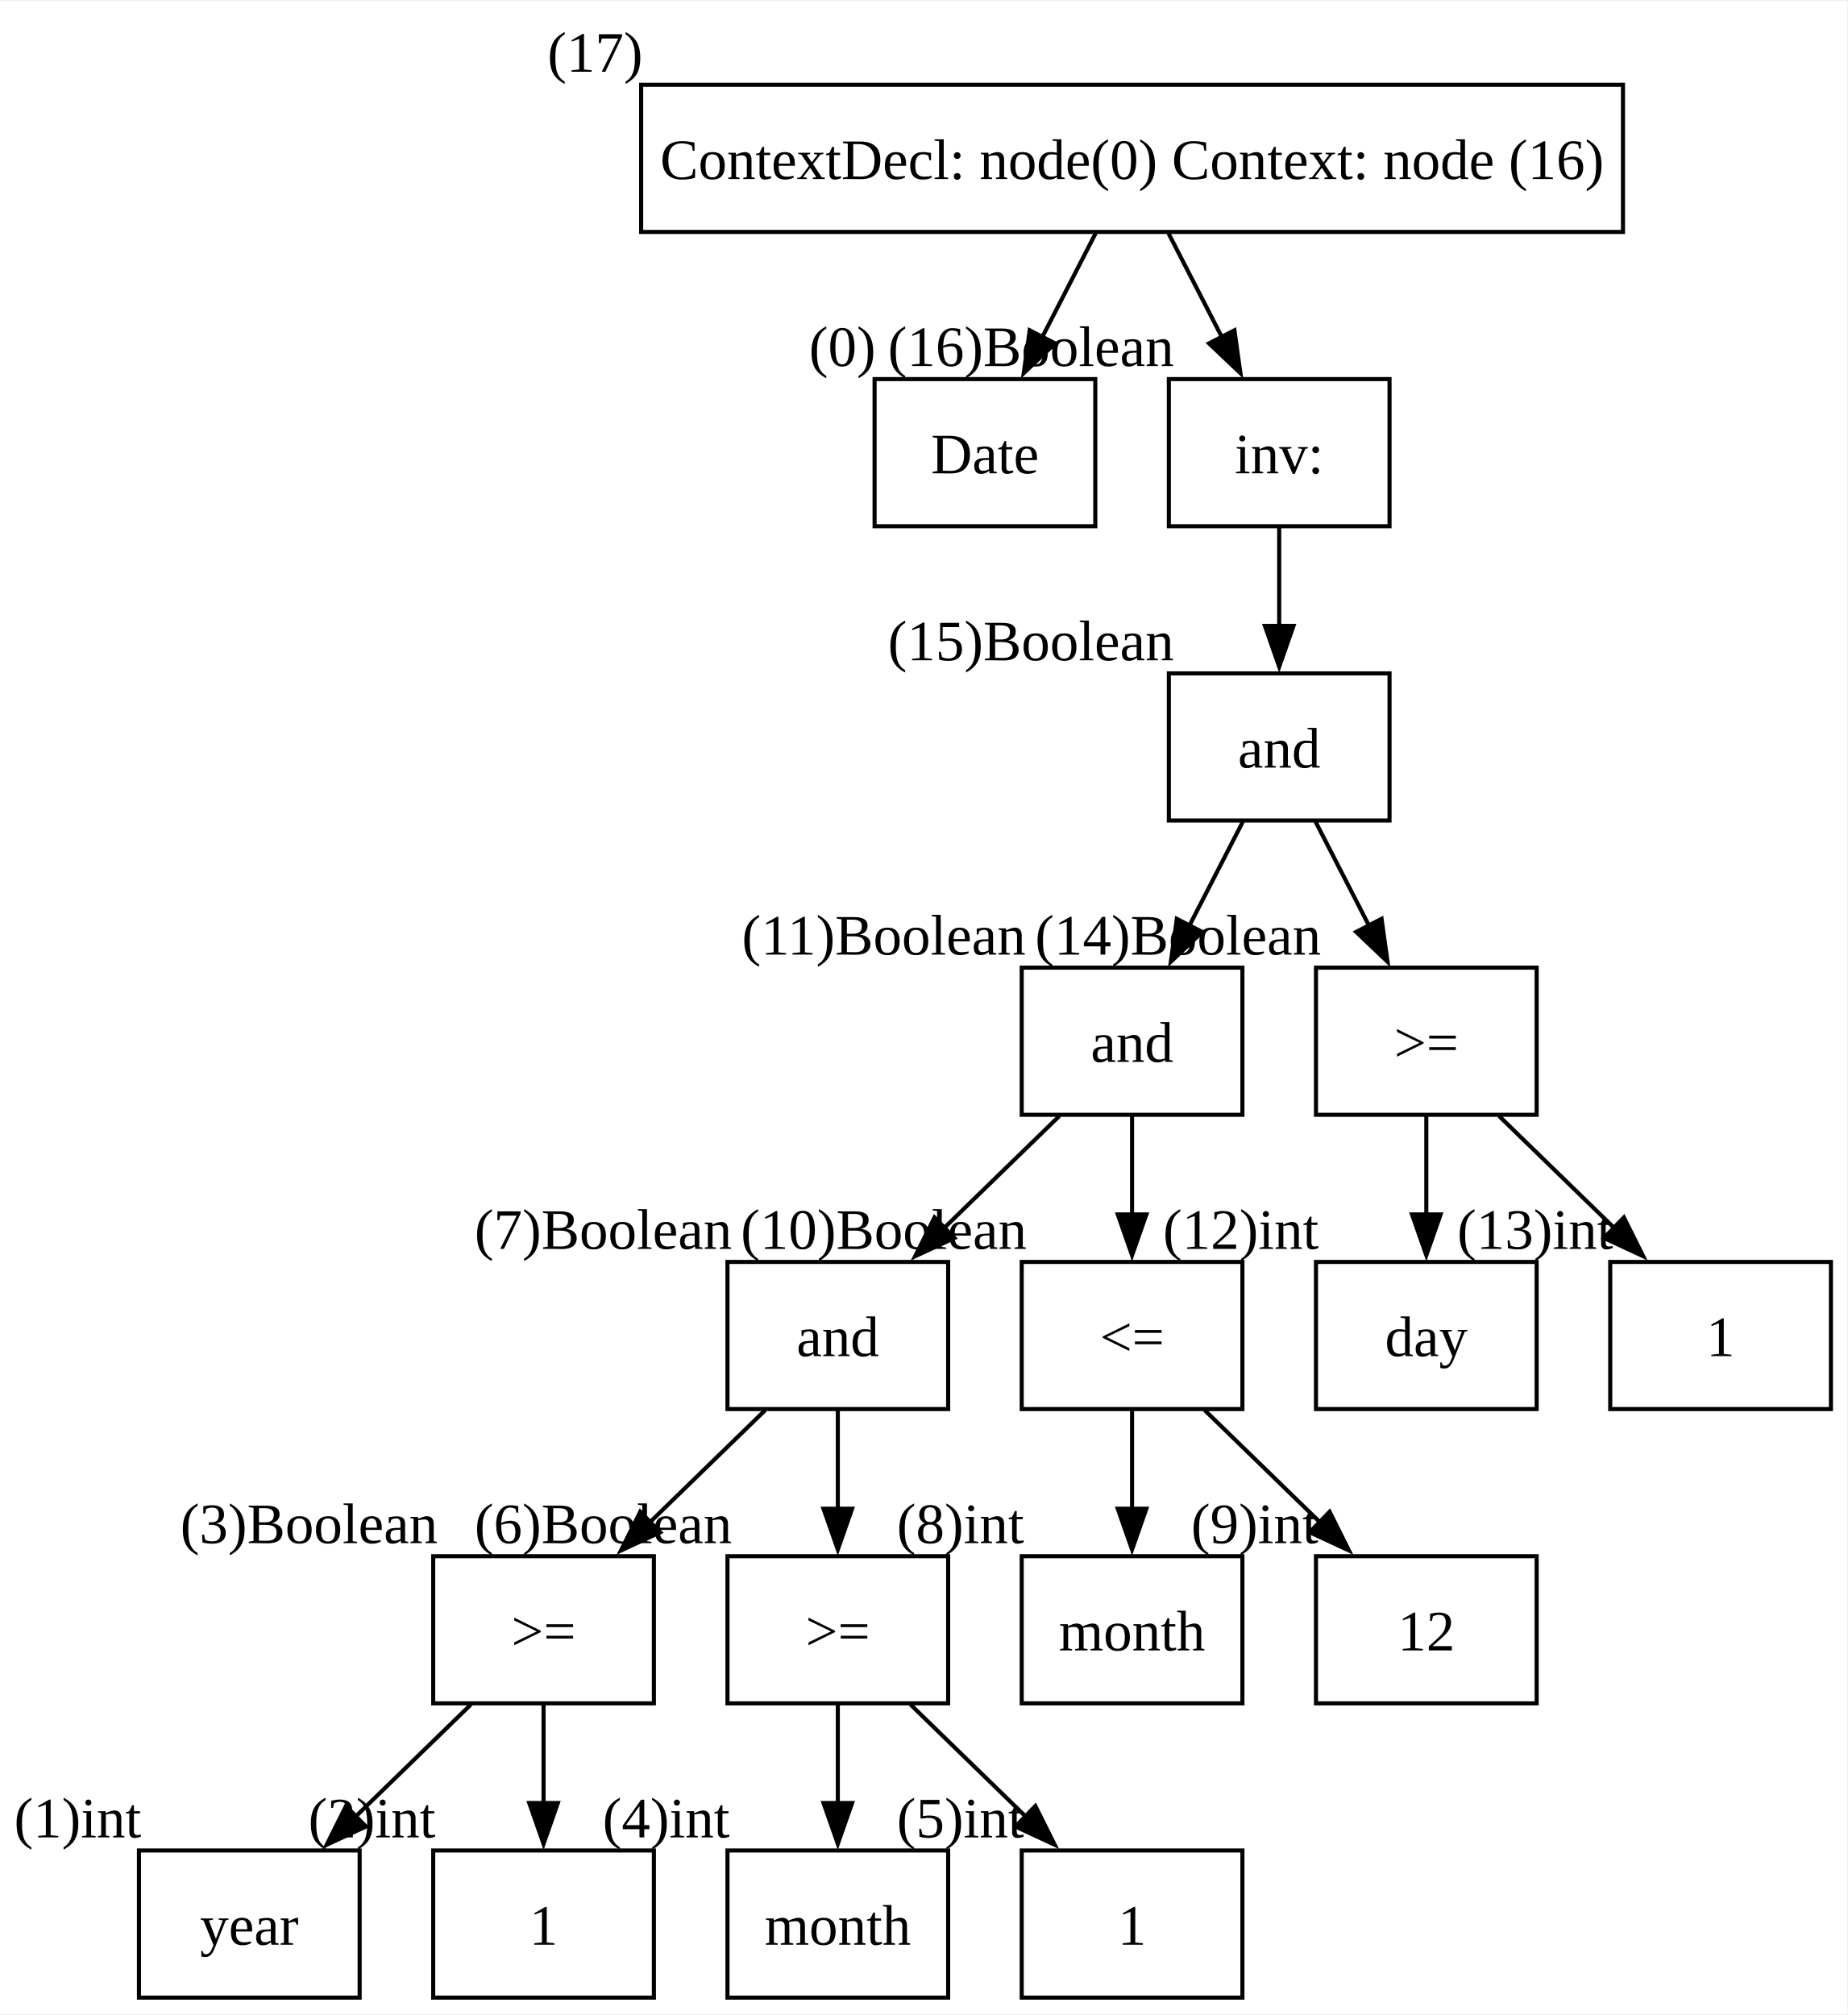
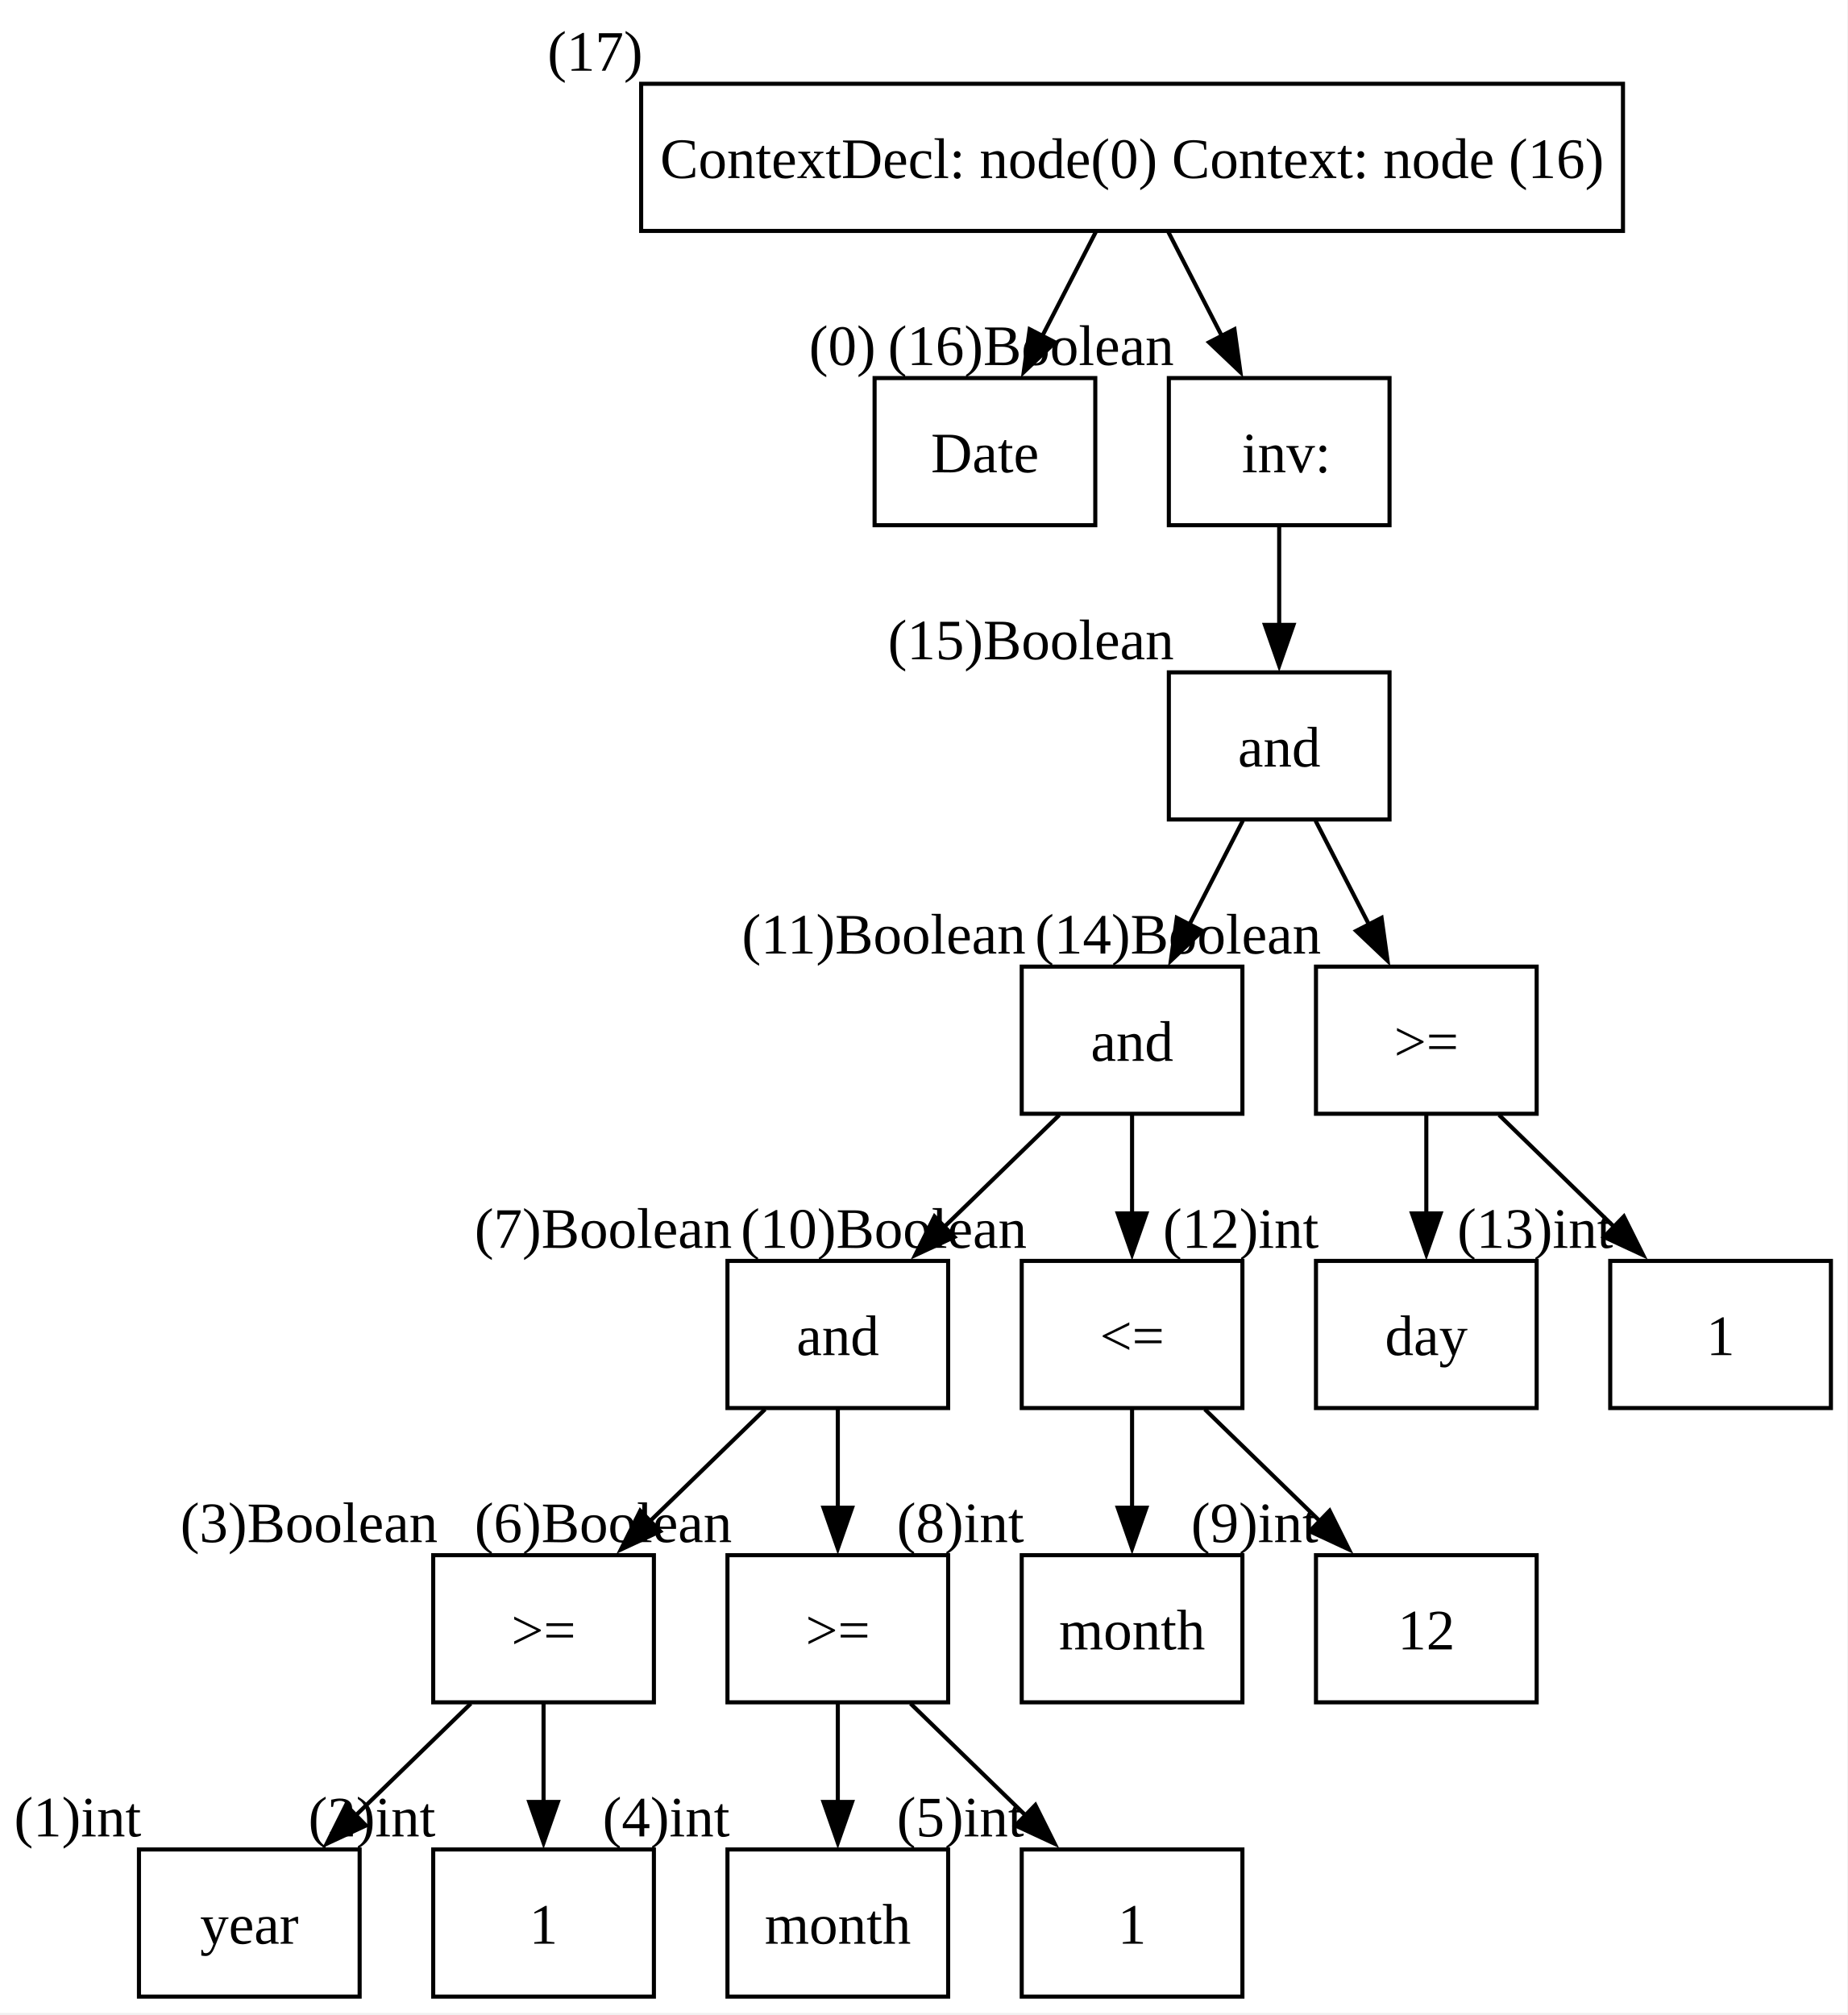
- <svg xmlns="http://www.w3.org/2000/svg" width="452pt" height="493pt" viewBox="0.00 0.00 452.00 492.50">
+ <svg xmlns="http://www.w3.org/2000/svg" width="452pt" height="493pt" viewBox="0.00 0.00 452.00 493.00">
  <g id="graph0" class="graph" transform="scale(1 1) rotate(0) translate(4 488.5)">
    <polygon fill="white" stroke="none" points="-4,4 -4,-488.5 448,-488.5 448,4 -4,4" />
    <g id="node1" class="node">
      <polygon fill="none" stroke="black" points="393.12,-468 152.88,-468 152.88,-432 393.12,-432 393.12,-468" />
-       <text text-anchor="middle" x="273" y="-444.95" font-family="Times New Roman,serif" font-size="14.00">ContextDecl: node(0) Context: node (16)</text>
-       <text text-anchor="middle" x="141.62" y="-471.2" font-family="Times New Roman,serif" font-size="14.00">(17)</text>
+       <text xml:space="preserve" text-anchor="middle" x="273" y="-444.95" font-family="Times New Roman,serif" font-size="14.00">ContextDecl: node(0) Context: node (16)</text>
+       <text xml:space="preserve" text-anchor="middle" x="141.62" y="-471.2" font-family="Times New Roman,serif" font-size="14.00">(17)</text>
    </g>
    <g id="node2" class="node">
      <polygon fill="none" stroke="black" points="264,-396 210,-396 210,-360 264,-360 264,-396" />
-       <text text-anchor="middle" x="237" y="-372.95" font-family="Times New Roman,serif" font-size="14.00">Date</text>
-       <text text-anchor="middle" x="202.12" y="-399.2" font-family="Times New Roman,serif" font-size="14.00">(0)</text>
+       <text xml:space="preserve" text-anchor="middle" x="237" y="-372.95" font-family="Times New Roman,serif" font-size="14.00">Date</text>
+       <text xml:space="preserve" text-anchor="middle" x="202.12" y="-399.2" font-family="Times New Roman,serif" font-size="14.00">(0)</text>
    </g>
    <g id="edge1" class="edge">
      <path fill="none" stroke="black" d="M264.1,-431.7C260.13,-423.98 255.37,-414.71 250.94,-406.11" />
      <polygon fill="black" stroke="black" points="254.17,-404.74 246.49,-397.45 247.95,-407.94 254.17,-404.74" />
    </g>
    <g id="node3" class="node">
      <polygon fill="none" stroke="black" points="336,-396 282,-396 282,-360 336,-360 336,-396" />
-       <text text-anchor="middle" x="309" y="-372.95" font-family="Times New Roman,serif" font-size="14.00"> inv:</text>
-       <text text-anchor="middle" x="248.25" y="-399.2" font-family="Times New Roman,serif" font-size="14.00">(16)Boolean</text>
+       <text xml:space="preserve" text-anchor="middle" x="309" y="-372.95" font-family="Times New Roman,serif" font-size="14.00"> inv:</text>
+       <text xml:space="preserve" text-anchor="middle" x="248.25" y="-399.2" font-family="Times New Roman,serif" font-size="14.00">(16)Boolean</text>
    </g>
    <g id="edge2" class="edge">
      <path fill="none" stroke="black" d="M281.9,-431.7C285.87,-423.98 290.63,-414.71 295.06,-406.11" />
      <polygon fill="black" stroke="black" points="298.05,-407.94 299.51,-397.45 291.83,-404.74 298.05,-407.94" />
    </g>
    <g id="node4" class="node">
      <polygon fill="none" stroke="black" points="336,-324 282,-324 282,-288 336,-288 336,-324" />
-       <text text-anchor="middle" x="309" y="-300.95" font-family="Times New Roman,serif" font-size="14.00">and</text>
-       <text text-anchor="middle" x="248.25" y="-327.2" font-family="Times New Roman,serif" font-size="14.00">(15)Boolean</text>
+       <text xml:space="preserve" text-anchor="middle" x="309" y="-300.95" font-family="Times New Roman,serif" font-size="14.00">and</text>
+       <text xml:space="preserve" text-anchor="middle" x="248.25" y="-327.2" font-family="Times New Roman,serif" font-size="14.00">(15)Boolean</text>
    </g>
    <g id="edge3" class="edge">
      <path fill="none" stroke="black" d="M309,-359.7C309,-352.41 309,-343.73 309,-335.54" />
      <polygon fill="black" stroke="black" points="312.5,-335.62 309,-325.62 305.5,-335.62 312.5,-335.62" />
    </g>
    <g id="node5" class="node">
      <polygon fill="none" stroke="black" points="300,-252 246,-252 246,-216 300,-216 300,-252" />
-       <text text-anchor="middle" x="273" y="-228.95" font-family="Times New Roman,serif" font-size="14.00">and</text>
-       <text text-anchor="middle" x="212.25" y="-255.2" font-family="Times New Roman,serif" font-size="14.00">(11)Boolean</text>
+       <text xml:space="preserve" text-anchor="middle" x="273" y="-228.95" font-family="Times New Roman,serif" font-size="14.00">and</text>
+       <text xml:space="preserve" text-anchor="middle" x="212.25" y="-255.2" font-family="Times New Roman,serif" font-size="14.00">(11)Boolean</text>
    </g>
    <g id="edge4" class="edge">
      <path fill="none" stroke="black" d="M300.1,-287.7C296.13,-279.98 291.37,-270.71 286.94,-262.11" />
      <polygon fill="black" stroke="black" points="290.17,-260.74 282.49,-253.45 283.95,-263.94 290.17,-260.74" />
    </g>
    <g id="node6" class="node">
      <polygon fill="none" stroke="black" points="372,-252 318,-252 318,-216 372,-216 372,-252" />
-       <text text-anchor="middle" x="345" y="-228.95" font-family="Times New Roman,serif" font-size="14.00">&gt;=</text>
-       <text text-anchor="middle" x="284.25" y="-255.2" font-family="Times New Roman,serif" font-size="14.00">(14)Boolean</text>
+       <text xml:space="preserve" text-anchor="middle" x="345" y="-228.95" font-family="Times New Roman,serif" font-size="14.00">&gt;=</text>
+       <text xml:space="preserve" text-anchor="middle" x="284.25" y="-255.2" font-family="Times New Roman,serif" font-size="14.00">(14)Boolean</text>
    </g>
    <g id="edge5" class="edge">
      <path fill="none" stroke="black" d="M317.9,-287.7C321.87,-279.98 326.63,-270.71 331.06,-262.11" />
      <polygon fill="black" stroke="black" points="334.05,-263.94 335.51,-253.45 327.83,-260.74 334.05,-263.94" />
    </g>
    <g id="node7" class="node">
      <polygon fill="none" stroke="black" points="228,-180 174,-180 174,-144 228,-144 228,-180" />
-       <text text-anchor="middle" x="201" y="-156.95" font-family="Times New Roman,serif" font-size="14.00">and</text>
-       <text text-anchor="middle" x="143.62" y="-183.2" font-family="Times New Roman,serif" font-size="14.00">(7)Boolean</text>
+       <text xml:space="preserve" text-anchor="middle" x="201" y="-156.95" font-family="Times New Roman,serif" font-size="14.00">and</text>
+       <text xml:space="preserve" text-anchor="middle" x="143.62" y="-183.2" font-family="Times New Roman,serif" font-size="14.00">(7)Boolean</text>
    </g>
    <g id="edge6" class="edge">
      <path fill="none" stroke="black" d="M255.2,-215.7C246.72,-207.45 236.41,-197.43 227.07,-188.35" />
      <polygon fill="black" stroke="black" points="229.54,-185.86 219.93,-181.4 224.66,-190.88 229.54,-185.86" />
    </g>
    <g id="node8" class="node">
      <polygon fill="none" stroke="black" points="300,-180 246,-180 246,-144 300,-144 300,-180" />
-       <text text-anchor="middle" x="273" y="-156.95" font-family="Times New Roman,serif" font-size="14.00">&lt;=</text>
-       <text text-anchor="middle" x="212.25" y="-183.2" font-family="Times New Roman,serif" font-size="14.00">(10)Boolean</text>
+       <text xml:space="preserve" text-anchor="middle" x="273" y="-156.95" font-family="Times New Roman,serif" font-size="14.00">&lt;=</text>
+       <text xml:space="preserve" text-anchor="middle" x="212.25" y="-183.2" font-family="Times New Roman,serif" font-size="14.00">(10)Boolean</text>
    </g>
    <g id="edge7" class="edge">
      <path fill="none" stroke="black" d="M273,-215.7C273,-208.41 273,-199.73 273,-191.54" />
      <polygon fill="black" stroke="black" points="276.5,-191.62 273,-181.62 269.5,-191.62 276.5,-191.62" />
    </g>
    <g id="node9" class="node">
      <polygon fill="none" stroke="black" points="372,-180 318,-180 318,-144 372,-144 372,-180" />
-       <text text-anchor="middle" x="345" y="-156.95" font-family="Times New Roman,serif" font-size="14.00">day</text>
-       <text text-anchor="middle" x="299.62" y="-183.2" font-family="Times New Roman,serif" font-size="14.00">(12)int</text>
+       <text xml:space="preserve" text-anchor="middle" x="345" y="-156.95" font-family="Times New Roman,serif" font-size="14.00">day</text>
+       <text xml:space="preserve" text-anchor="middle" x="299.62" y="-183.2" font-family="Times New Roman,serif" font-size="14.00">(12)int</text>
    </g>
    <g id="edge8" class="edge">
      <path fill="none" stroke="black" d="M345,-215.7C345,-208.41 345,-199.73 345,-191.54" />
      <polygon fill="black" stroke="black" points="348.5,-191.62 345,-181.62 341.5,-191.62 348.5,-191.62" />
    </g>
    <g id="node10" class="node">
      <polygon fill="none" stroke="black" points="444,-180 390,-180 390,-144 444,-144 444,-180" />
-       <text text-anchor="middle" x="417" y="-156.95" font-family="Times New Roman,serif" font-size="14.00">1</text>
-       <text text-anchor="middle" x="371.62" y="-183.2" font-family="Times New Roman,serif" font-size="14.00">(13)int</text>
+       <text xml:space="preserve" text-anchor="middle" x="417" y="-156.95" font-family="Times New Roman,serif" font-size="14.00">1</text>
+       <text xml:space="preserve" text-anchor="middle" x="371.62" y="-183.2" font-family="Times New Roman,serif" font-size="14.00">(13)int</text>
    </g>
    <g id="edge9" class="edge">
      <path fill="none" stroke="black" d="M362.8,-215.7C371.28,-207.45 381.59,-197.43 390.93,-188.35" />
      <polygon fill="black" stroke="black" points="393.34,-190.88 398.07,-181.4 388.46,-185.86 393.34,-190.88" />
    </g>
    <g id="node11" class="node">
      <polygon fill="none" stroke="black" points="156,-108 102,-108 102,-72 156,-72 156,-108" />
-       <text text-anchor="middle" x="129" y="-84.95" font-family="Times New Roman,serif" font-size="14.00">&gt;=</text>
-       <text text-anchor="middle" x="71.62" y="-111.2" font-family="Times New Roman,serif" font-size="14.00">(3)Boolean</text>
+       <text xml:space="preserve" text-anchor="middle" x="129" y="-84.95" font-family="Times New Roman,serif" font-size="14.00">&gt;=</text>
+       <text xml:space="preserve" text-anchor="middle" x="71.62" y="-111.2" font-family="Times New Roman,serif" font-size="14.00">(3)Boolean</text>
    </g>
    <g id="edge10" class="edge">
      <path fill="none" stroke="black" d="M183.2,-143.7C174.72,-135.45 164.41,-125.43 155.07,-116.35" />
      <polygon fill="black" stroke="black" points="157.54,-113.86 147.93,-109.4 152.66,-118.88 157.54,-113.86" />
    </g>
    <g id="node12" class="node">
      <polygon fill="none" stroke="black" points="228,-108 174,-108 174,-72 228,-72 228,-108" />
-       <text text-anchor="middle" x="201" y="-84.95" font-family="Times New Roman,serif" font-size="14.00">&gt;=</text>
-       <text text-anchor="middle" x="143.62" y="-111.2" font-family="Times New Roman,serif" font-size="14.00">(6)Boolean</text>
+       <text xml:space="preserve" text-anchor="middle" x="201" y="-84.95" font-family="Times New Roman,serif" font-size="14.00">&gt;=</text>
+       <text xml:space="preserve" text-anchor="middle" x="143.62" y="-111.2" font-family="Times New Roman,serif" font-size="14.00">(6)Boolean</text>
    </g>
    <g id="edge11" class="edge">
      <path fill="none" stroke="black" d="M201,-143.7C201,-136.41 201,-127.73 201,-119.54" />
      <polygon fill="black" stroke="black" points="204.5,-119.62 201,-109.62 197.5,-119.62 204.5,-119.62" />
    </g>
    <g id="node13" class="node">
      <polygon fill="none" stroke="black" points="300,-108 246,-108 246,-72 300,-72 300,-108" />
-       <text text-anchor="middle" x="273" y="-84.95" font-family="Times New Roman,serif" font-size="14.00">month</text>
-       <text text-anchor="middle" x="231" y="-111.2" font-family="Times New Roman,serif" font-size="14.00">(8)int</text>
+       <text xml:space="preserve" text-anchor="middle" x="273" y="-84.95" font-family="Times New Roman,serif" font-size="14.00">month</text>
+       <text xml:space="preserve" text-anchor="middle" x="231" y="-111.2" font-family="Times New Roman,serif" font-size="14.00">(8)int</text>
    </g>
    <g id="edge12" class="edge">
      <path fill="none" stroke="black" d="M273,-143.7C273,-136.41 273,-127.73 273,-119.54" />
      <polygon fill="black" stroke="black" points="276.5,-119.62 273,-109.62 269.5,-119.62 276.5,-119.62" />
    </g>
    <g id="node14" class="node">
      <polygon fill="none" stroke="black" points="372,-108 318,-108 318,-72 372,-72 372,-108" />
-       <text text-anchor="middle" x="345" y="-84.95" font-family="Times New Roman,serif" font-size="14.00">12</text>
-       <text text-anchor="middle" x="303" y="-111.2" font-family="Times New Roman,serif" font-size="14.00">(9)int</text>
+       <text xml:space="preserve" text-anchor="middle" x="345" y="-84.95" font-family="Times New Roman,serif" font-size="14.00">12</text>
+       <text xml:space="preserve" text-anchor="middle" x="303" y="-111.2" font-family="Times New Roman,serif" font-size="14.00">(9)int</text>
    </g>
    <g id="edge13" class="edge">
      <path fill="none" stroke="black" d="M290.8,-143.7C299.28,-135.45 309.59,-125.43 318.93,-116.35" />
      <polygon fill="black" stroke="black" points="321.34,-118.88 326.07,-109.4 316.46,-113.86 321.34,-118.88" />
    </g>
    <g id="node15" class="node">
      <polygon fill="none" stroke="black" points="84,-36 30,-36 30,0 84,0 84,-36" />
-       <text text-anchor="middle" x="57" y="-12.95" font-family="Times New Roman,serif" font-size="14.00">year</text>
-       <text text-anchor="middle" x="15" y="-39.2" font-family="Times New Roman,serif" font-size="14.00">(1)int</text>
+       <text xml:space="preserve" text-anchor="middle" x="57" y="-12.95" font-family="Times New Roman,serif" font-size="14.00">year</text>
+       <text xml:space="preserve" text-anchor="middle" x="15" y="-39.2" font-family="Times New Roman,serif" font-size="14.00">(1)int</text>
    </g>
    <g id="edge14" class="edge">
      <path fill="none" stroke="black" d="M111.2,-71.7C102.72,-63.45 92.41,-53.43 83.07,-44.35" />
      <polygon fill="black" stroke="black" points="85.54,-41.86 75.93,-37.4 80.66,-46.88 85.54,-41.86" />
    </g>
    <g id="node16" class="node">
      <polygon fill="none" stroke="black" points="156,-36 102,-36 102,0 156,0 156,-36" />
-       <text text-anchor="middle" x="129" y="-12.95" font-family="Times New Roman,serif" font-size="14.00">1</text>
-       <text text-anchor="middle" x="87" y="-39.2" font-family="Times New Roman,serif" font-size="14.00">(2)int</text>
+       <text xml:space="preserve" text-anchor="middle" x="129" y="-12.95" font-family="Times New Roman,serif" font-size="14.00">1</text>
+       <text xml:space="preserve" text-anchor="middle" x="87" y="-39.2" font-family="Times New Roman,serif" font-size="14.00">(2)int</text>
    </g>
    <g id="edge15" class="edge">
      <path fill="none" stroke="black" d="M129,-71.7C129,-64.41 129,-55.73 129,-47.54" />
      <polygon fill="black" stroke="black" points="132.5,-47.62 129,-37.62 125.5,-47.62 132.5,-47.62" />
    </g>
    <g id="node17" class="node">
      <polygon fill="none" stroke="black" points="228,-36 174,-36 174,0 228,0 228,-36" />
-       <text text-anchor="middle" x="201" y="-12.95" font-family="Times New Roman,serif" font-size="14.00">month</text>
-       <text text-anchor="middle" x="159" y="-39.2" font-family="Times New Roman,serif" font-size="14.00">(4)int</text>
+       <text xml:space="preserve" text-anchor="middle" x="201" y="-12.95" font-family="Times New Roman,serif" font-size="14.00">month</text>
+       <text xml:space="preserve" text-anchor="middle" x="159" y="-39.2" font-family="Times New Roman,serif" font-size="14.00">(4)int</text>
    </g>
    <g id="edge16" class="edge">
      <path fill="none" stroke="black" d="M201,-71.7C201,-64.41 201,-55.73 201,-47.54" />
      <polygon fill="black" stroke="black" points="204.5,-47.62 201,-37.62 197.5,-47.62 204.5,-47.62" />
    </g>
    <g id="node18" class="node">
      <polygon fill="none" stroke="black" points="300,-36 246,-36 246,0 300,0 300,-36" />
-       <text text-anchor="middle" x="273" y="-12.95" font-family="Times New Roman,serif" font-size="14.00">1</text>
-       <text text-anchor="middle" x="231" y="-39.2" font-family="Times New Roman,serif" font-size="14.00">(5)int</text>
+       <text xml:space="preserve" text-anchor="middle" x="273" y="-12.95" font-family="Times New Roman,serif" font-size="14.00">1</text>
+       <text xml:space="preserve" text-anchor="middle" x="231" y="-39.2" font-family="Times New Roman,serif" font-size="14.00">(5)int</text>
    </g>
    <g id="edge17" class="edge">
      <path fill="none" stroke="black" d="M218.8,-71.7C227.28,-63.45 237.59,-53.43 246.93,-44.35" />
      <polygon fill="black" stroke="black" points="249.34,-46.88 254.07,-37.4 244.46,-41.86 249.34,-46.88" />
    </g>
  </g>
</svg>
